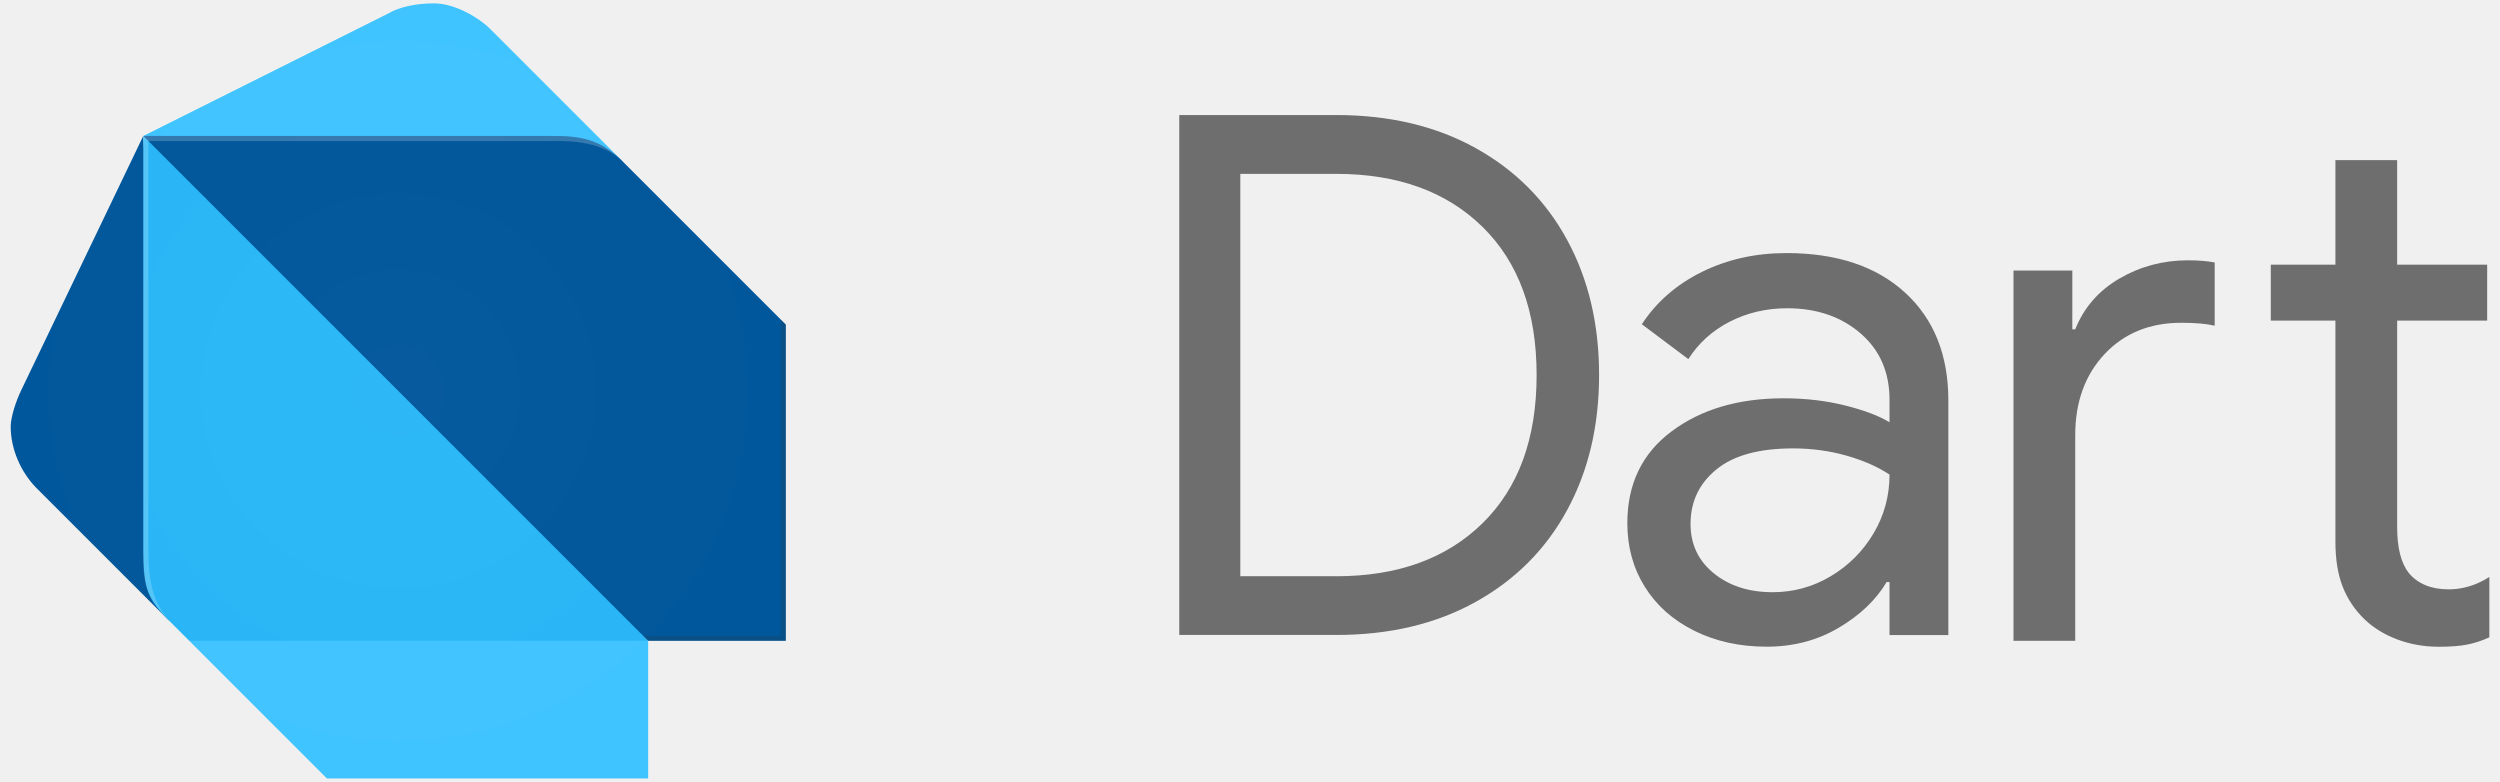
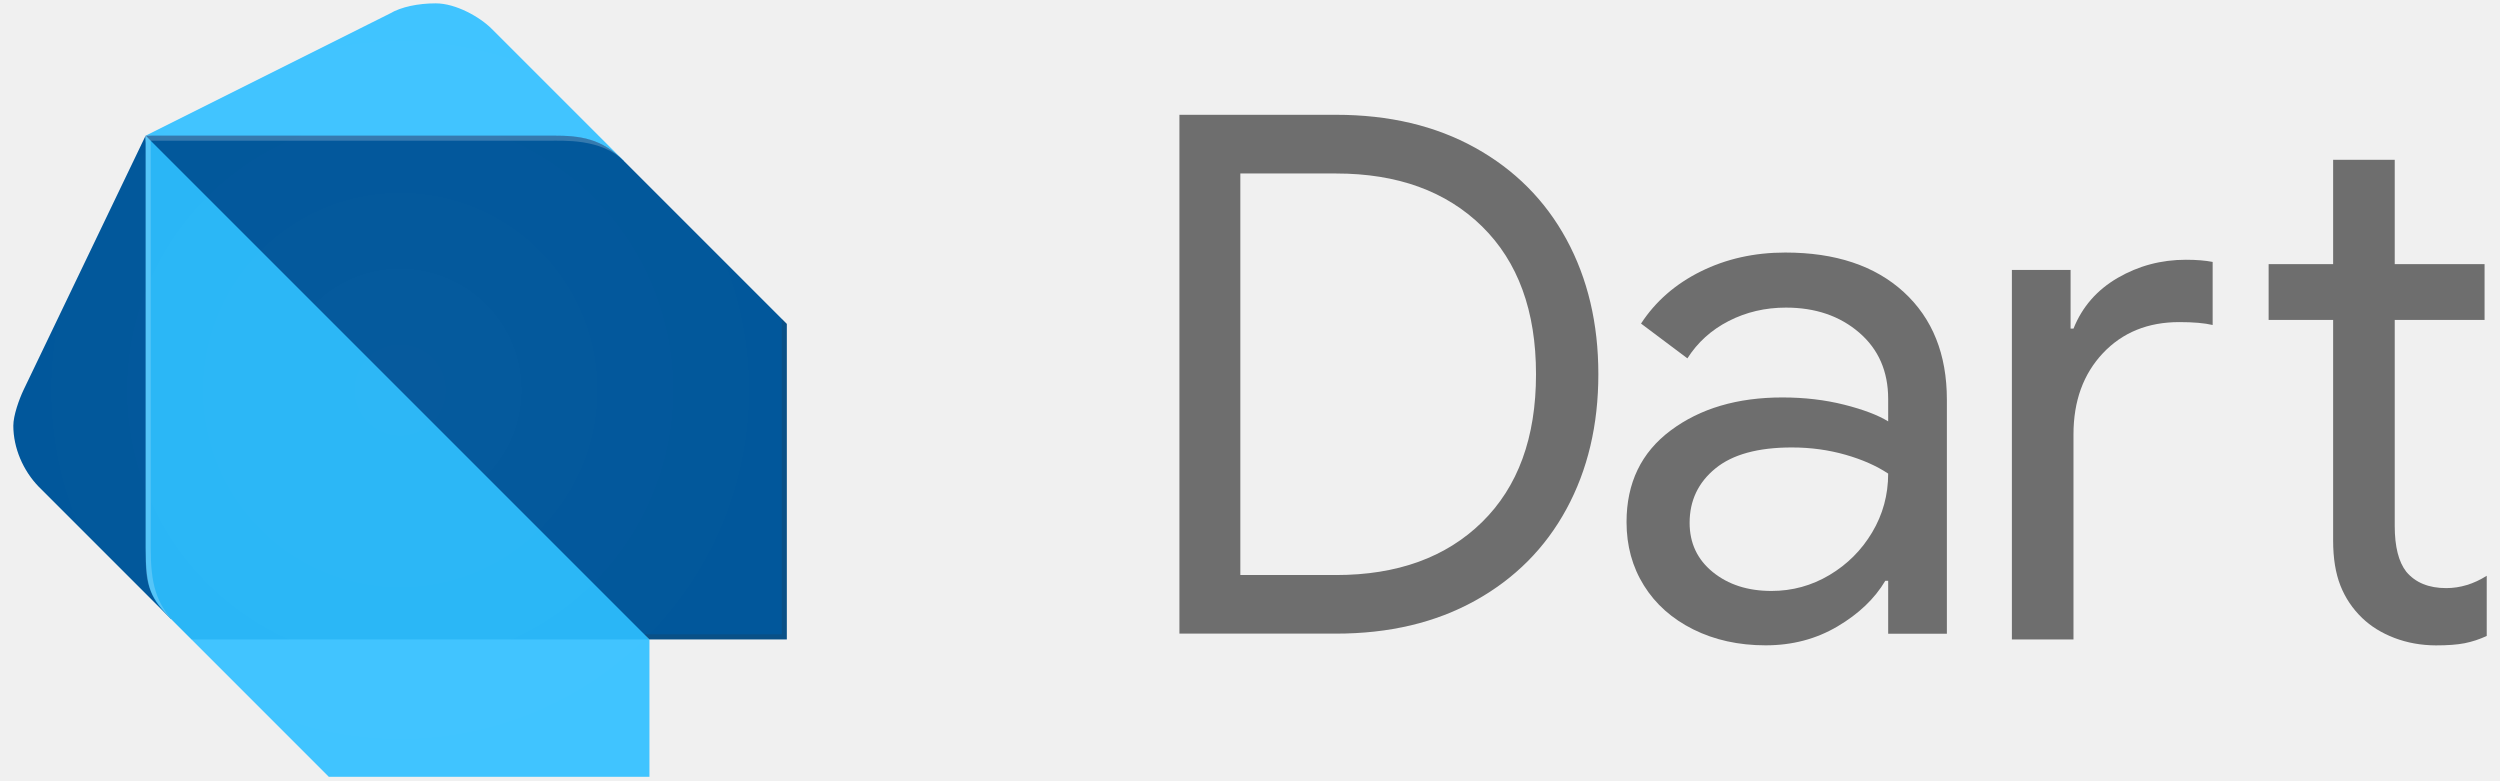
- <svg xmlns="http://www.w3.org/2000/svg" version="1.1" id="Layer_1" viewBox="0 0 439 137.29" enable-background="new 0 0 439 137.29" xml:space="preserve">
+ <svg xmlns="http://www.w3.org/2000/svg" version="1.1" id="Layer_1" width="439" height="137" viewBox="0 0 439 137.29" enable-background="new 0 0 439 137.29" xml:space="preserve">
  <g>
    <g opacity="0.54">
      <path d="M207.08,20.2h27.55c9.35,0,17.51,1.93,24.49,5.8c6.97,3.87,12.33,9.25,16.07,16.13c3.74,6.89,5.61,14.79,5.61,23.72    s-1.87,16.83-5.61,23.72s-9.1,12.26-16.07,16.13c-6.97,3.87-15.13,5.8-24.49,5.8h-27.55V20.2z M234.63,101.19    c10.8,0,19.36-3.1,25.7-9.31c6.33-6.21,9.5-14.88,9.5-26.02s-3.17-19.81-9.5-26.02c-6.33-6.21-14.9-9.31-25.7-9.31H217.8v70.65    h16.83V101.19z" />
      <path d="M297.49,110.75c-3.74-1.87-6.63-4.44-8.67-7.72c-2.04-3.27-3.06-6.99-3.06-11.16c0-6.89,2.59-12.26,7.78-16.13    c5.18-3.87,11.73-5.8,19.64-5.8c3.91,0,7.54,0.43,10.9,1.28s5.93,1.83,7.72,2.93V70.2c0-4.85-1.7-8.74-5.1-11.67    c-3.4-2.93-7.7-4.4-12.88-4.4c-3.66,0-7.01,0.79-10.08,2.36c-3.06,1.57-5.48,3.76-7.27,6.57l-8.16-6.12    c2.55-3.91,6.06-6.97,10.52-9.18c4.46-2.21,9.42-3.32,14.86-3.32c8.84,0,15.79,2.32,20.85,6.95c5.06,4.64,7.59,10.95,7.59,18.94    v41.19H331.8v-9.31h-0.51c-1.87,3.15-4.68,5.82-8.42,8.03c-3.74,2.21-7.95,3.32-12.63,3.32    C305.49,113.56,301.24,112.62,297.49,110.75z M321.47,101.19c3.14-1.87,5.65-4.38,7.52-7.52s2.81-6.59,2.81-10.33    c-2.04-1.36-4.55-2.47-7.52-3.32c-2.98-0.85-6.12-1.28-9.44-1.28c-5.95,0-10.44,1.23-13.45,3.7c-3.02,2.47-4.53,5.66-4.53,9.56    c0,3.57,1.36,6.46,4.08,8.67c2.72,2.21,6.16,3.32,10.33,3.32C314.92,103.99,318.33,103.06,321.47,101.19z" />
      <path d="M353.57,47.5h10.33v10.33h0.51c1.53-3.83,4.12-6.8,7.78-8.93c3.65-2.12,7.65-3.19,11.99-3.19c1.87,0,3.44,0.13,4.72,0.38    v11.1c-1.45-0.34-3.4-0.51-5.87-0.51c-5.53,0-10.01,1.83-13.45,5.48c-3.44,3.66-5.17,8.42-5.17,14.28v36.09h-10.84V47.5    L353.57,47.5z M420.89,112.26c-2.25-0.86-4.14-2.03-5.68-3.51c-1.7-1.64-2.98-3.55-3.83-5.71c-0.85-2.16-1.28-4.8-1.28-7.92V56.3    h-11.35v-9.82h11.35V28.12h10.84v18.36h15.81v9.82h-15.81v36.24c0,3.65,0.68,6.34,2.04,8.08c1.61,1.91,3.95,2.87,7.01,2.87    c2.46,0,4.85-0.72,7.14-2.17v10.59c-1.28,0.59-2.57,1.02-3.89,1.28s-3,0.38-5.04,0.38C425.59,113.56,423.15,113.12,420.89,112.26z    " />
    </g>
    <g>
      <path fill="#01579B" d="M29.64,108.94L6.36,85.66c-2.76-2.84-4.48-6.84-4.48-10.75c0-1.81,1.02-4.64,1.79-6.27l21.49-44.77    L29.64,108.94z" />
      <path fill="#40C4FF" d="M109.34,28.35L86.06,5.07c-2.03-2.04-6.27-4.48-9.85-4.48c-3.08,0-6.1,0.62-8.06,1.79L25.17,23.87    L109.34,28.35z" />
      <polygon fill="#40C4FF" points="57.4,136.7 113.82,136.7 113.82,112.52 71.73,99.09 33.23,112.52   " />
      <path fill="#29B6F6" d="M25.17,96.41c0,7.18,0.9,8.95,4.48,12.54l3.58,3.58h80.59l-39.4-44.77L25.17,23.88V96.41z" />
      <path fill="#01579B" d="M96.8,23.87H25.16l88.65,88.65h24.18V57l-28.65-28.65C105.32,24.31,101.74,23.87,96.8,23.87z" />
      <path opacity="0.2" fill="#FFFFFF" enable-background="new    " d="M30.54,109.84c-3.58-3.6-4.48-7.14-4.48-13.43V24.77l-0.9-0.9    V96.4C25.17,102.7,25.17,104.44,30.54,109.84l2.69,2.69l0,0L30.54,109.84z" />
      <polygon opacity="0.2" fill="#263238" enable-background="new    " points="137.1,56.11 137.1,111.63 112.92,111.63    113.82,112.52 138,112.52 138,57.01   " />
      <path opacity="0.2" fill="#FFFFFF" enable-background="new    " d="M109.34,28.35c-4.44-4.44-8.08-4.48-13.43-4.48H25.17l0.9,0.9    h69.85C98.58,24.77,105.33,24.32,109.34,28.35L109.34,28.35z" />
      <radialGradient id="SVGID_1_" cx="69.955" cy="60.886" r="68.065" gradientTransform="matrix(1 0 0 -1 0 129.5328)" gradientUnits="userSpaceOnUse">
        <stop offset="0" style="stop-color:#FFFFFF;stop-opacity:0.1" />
        <stop offset="1" style="stop-color:#FFFFFF;stop-opacity:0" />
      </radialGradient>
      <path opacity="0.2" fill="url(#SVGID_1_)" enable-background="new    " d="M137.1,56.11l-27.76-27.76L86.06,5.07    c-2.03-2.04-6.27-4.48-9.85-4.48c-3.08,0-6.1,0.62-8.06,1.79L25.17,23.87L3.68,68.64c-0.77,1.63-1.79,4.46-1.79,6.27    c0,3.91,1.72,7.91,4.48,10.75l21.46,21.3c0.51,0.63,1.11,1.27,1.83,1.98l0.9,0.9l2.69,2.69l23.28,23.28l0.9,0.9h55.52h0.9v-24.18    h24.18v-0.06V57.01L137.1,56.11z" />
    </g>
  </g>
</svg>
